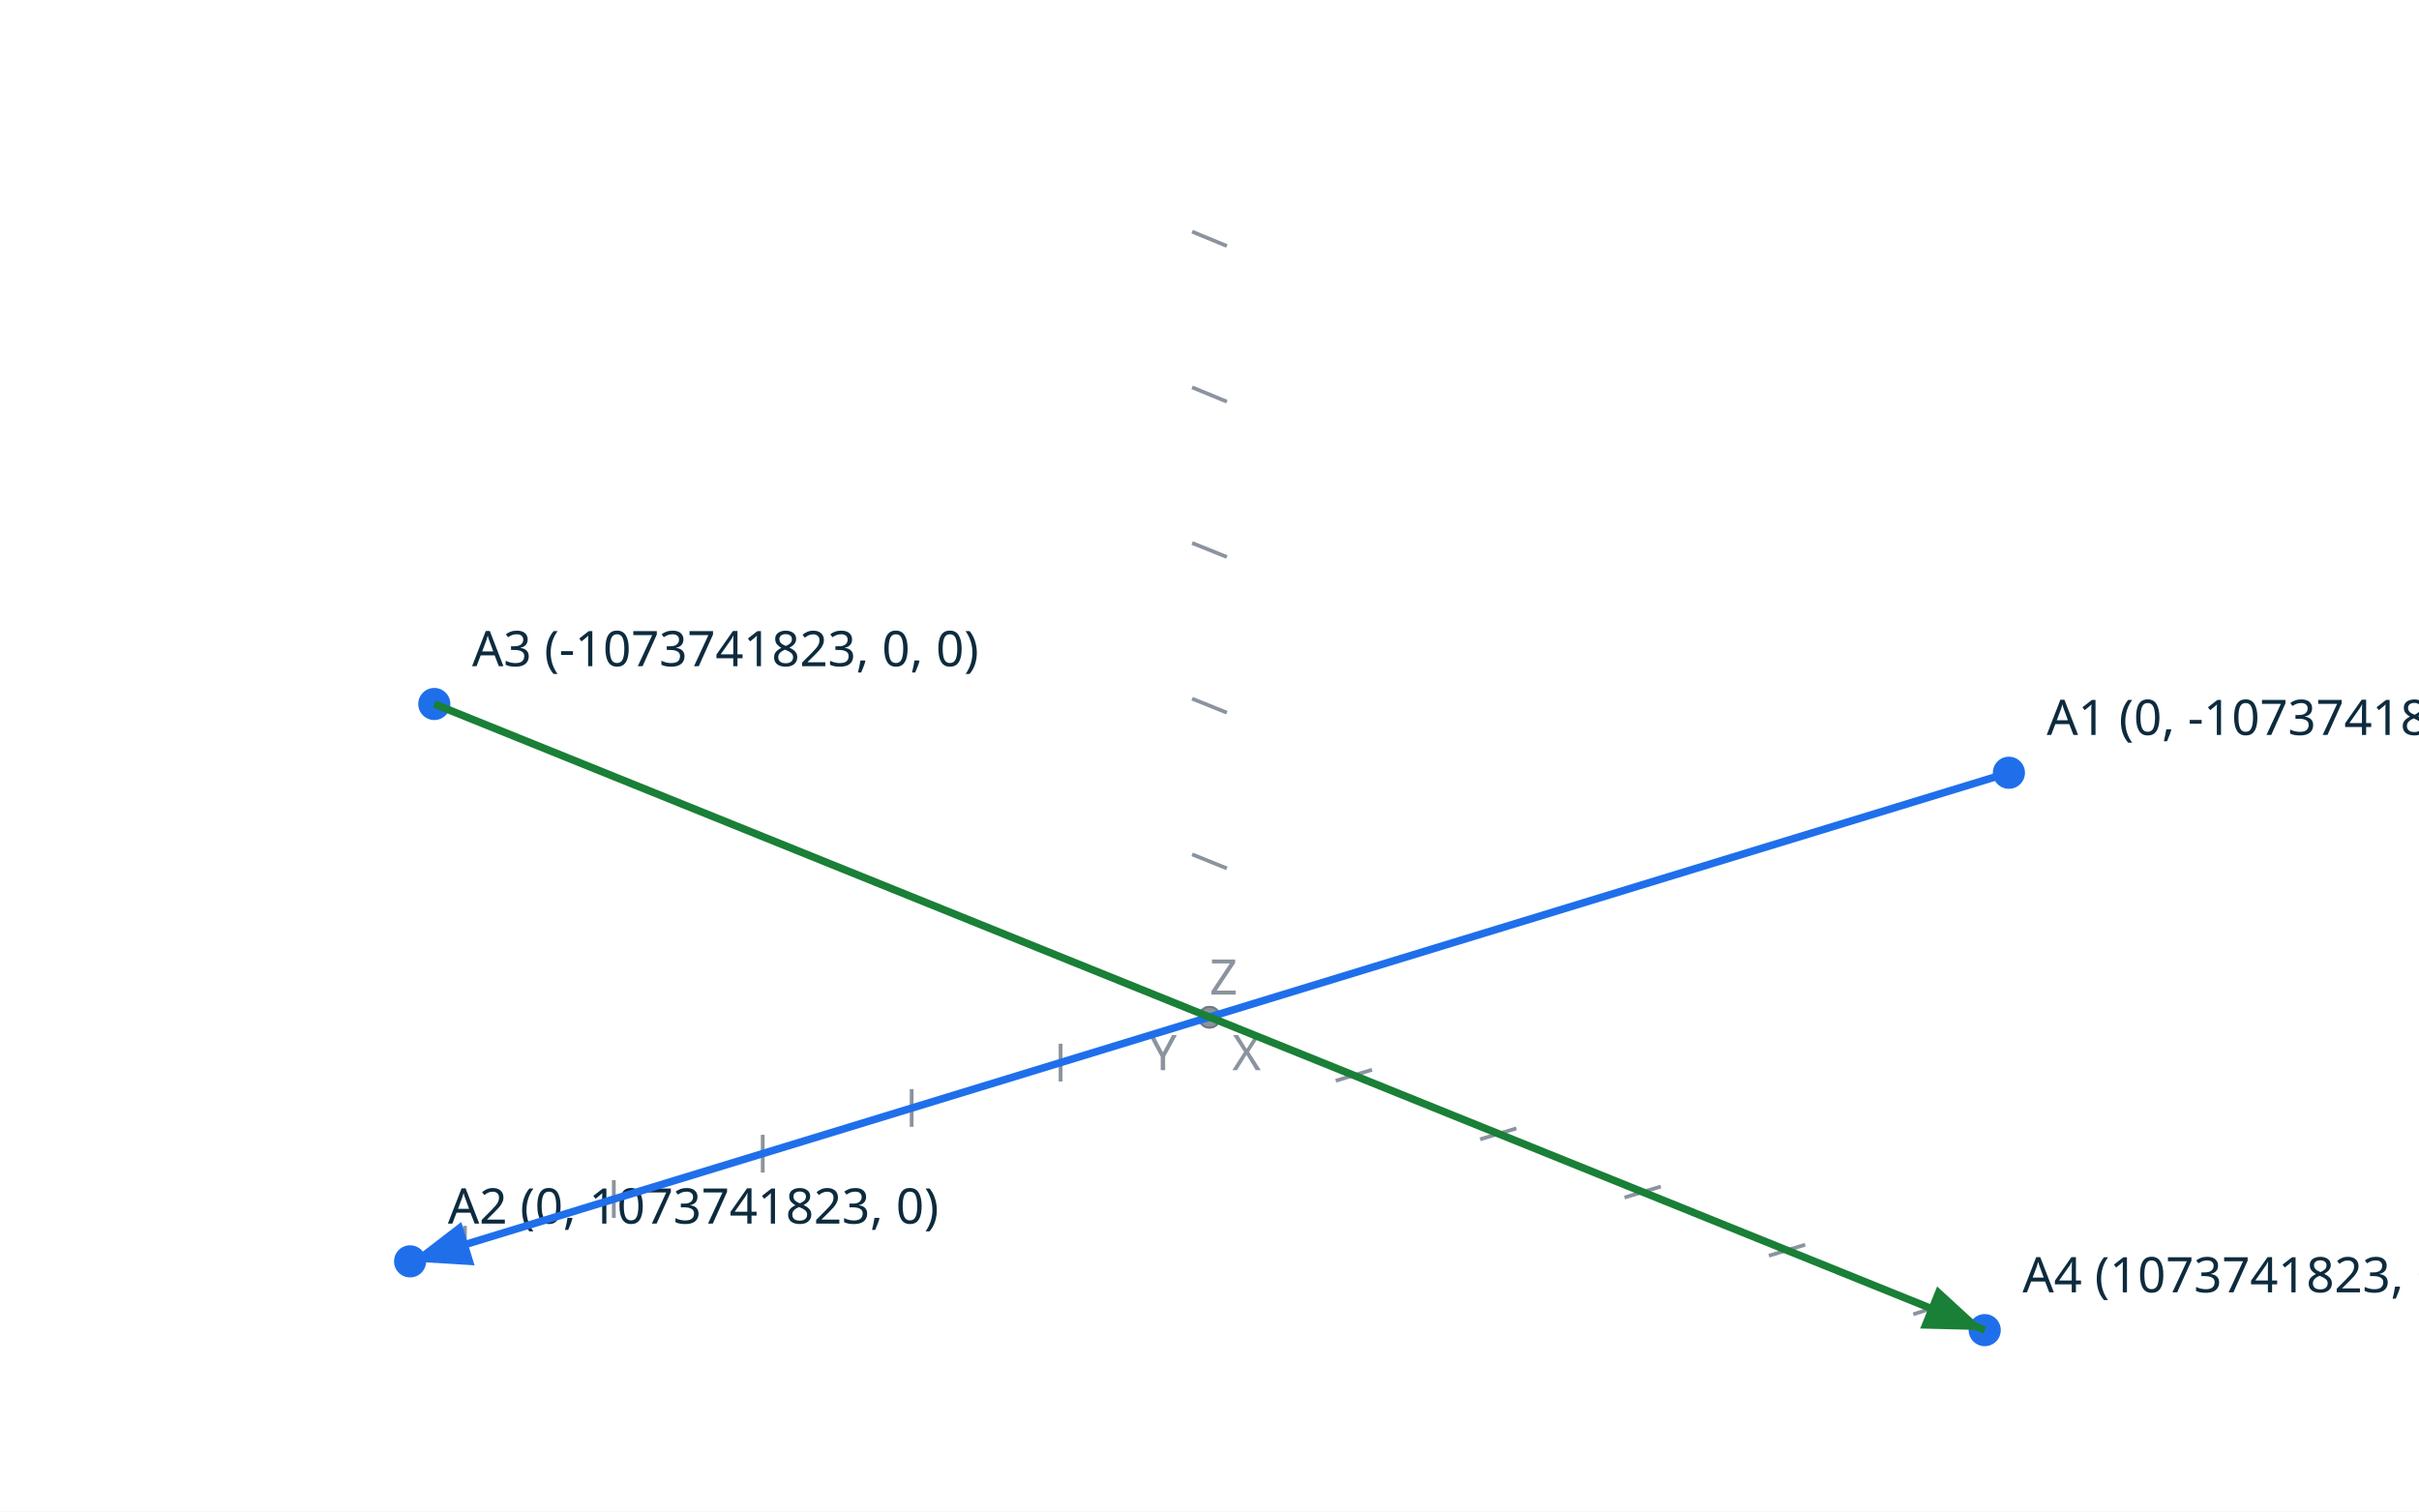
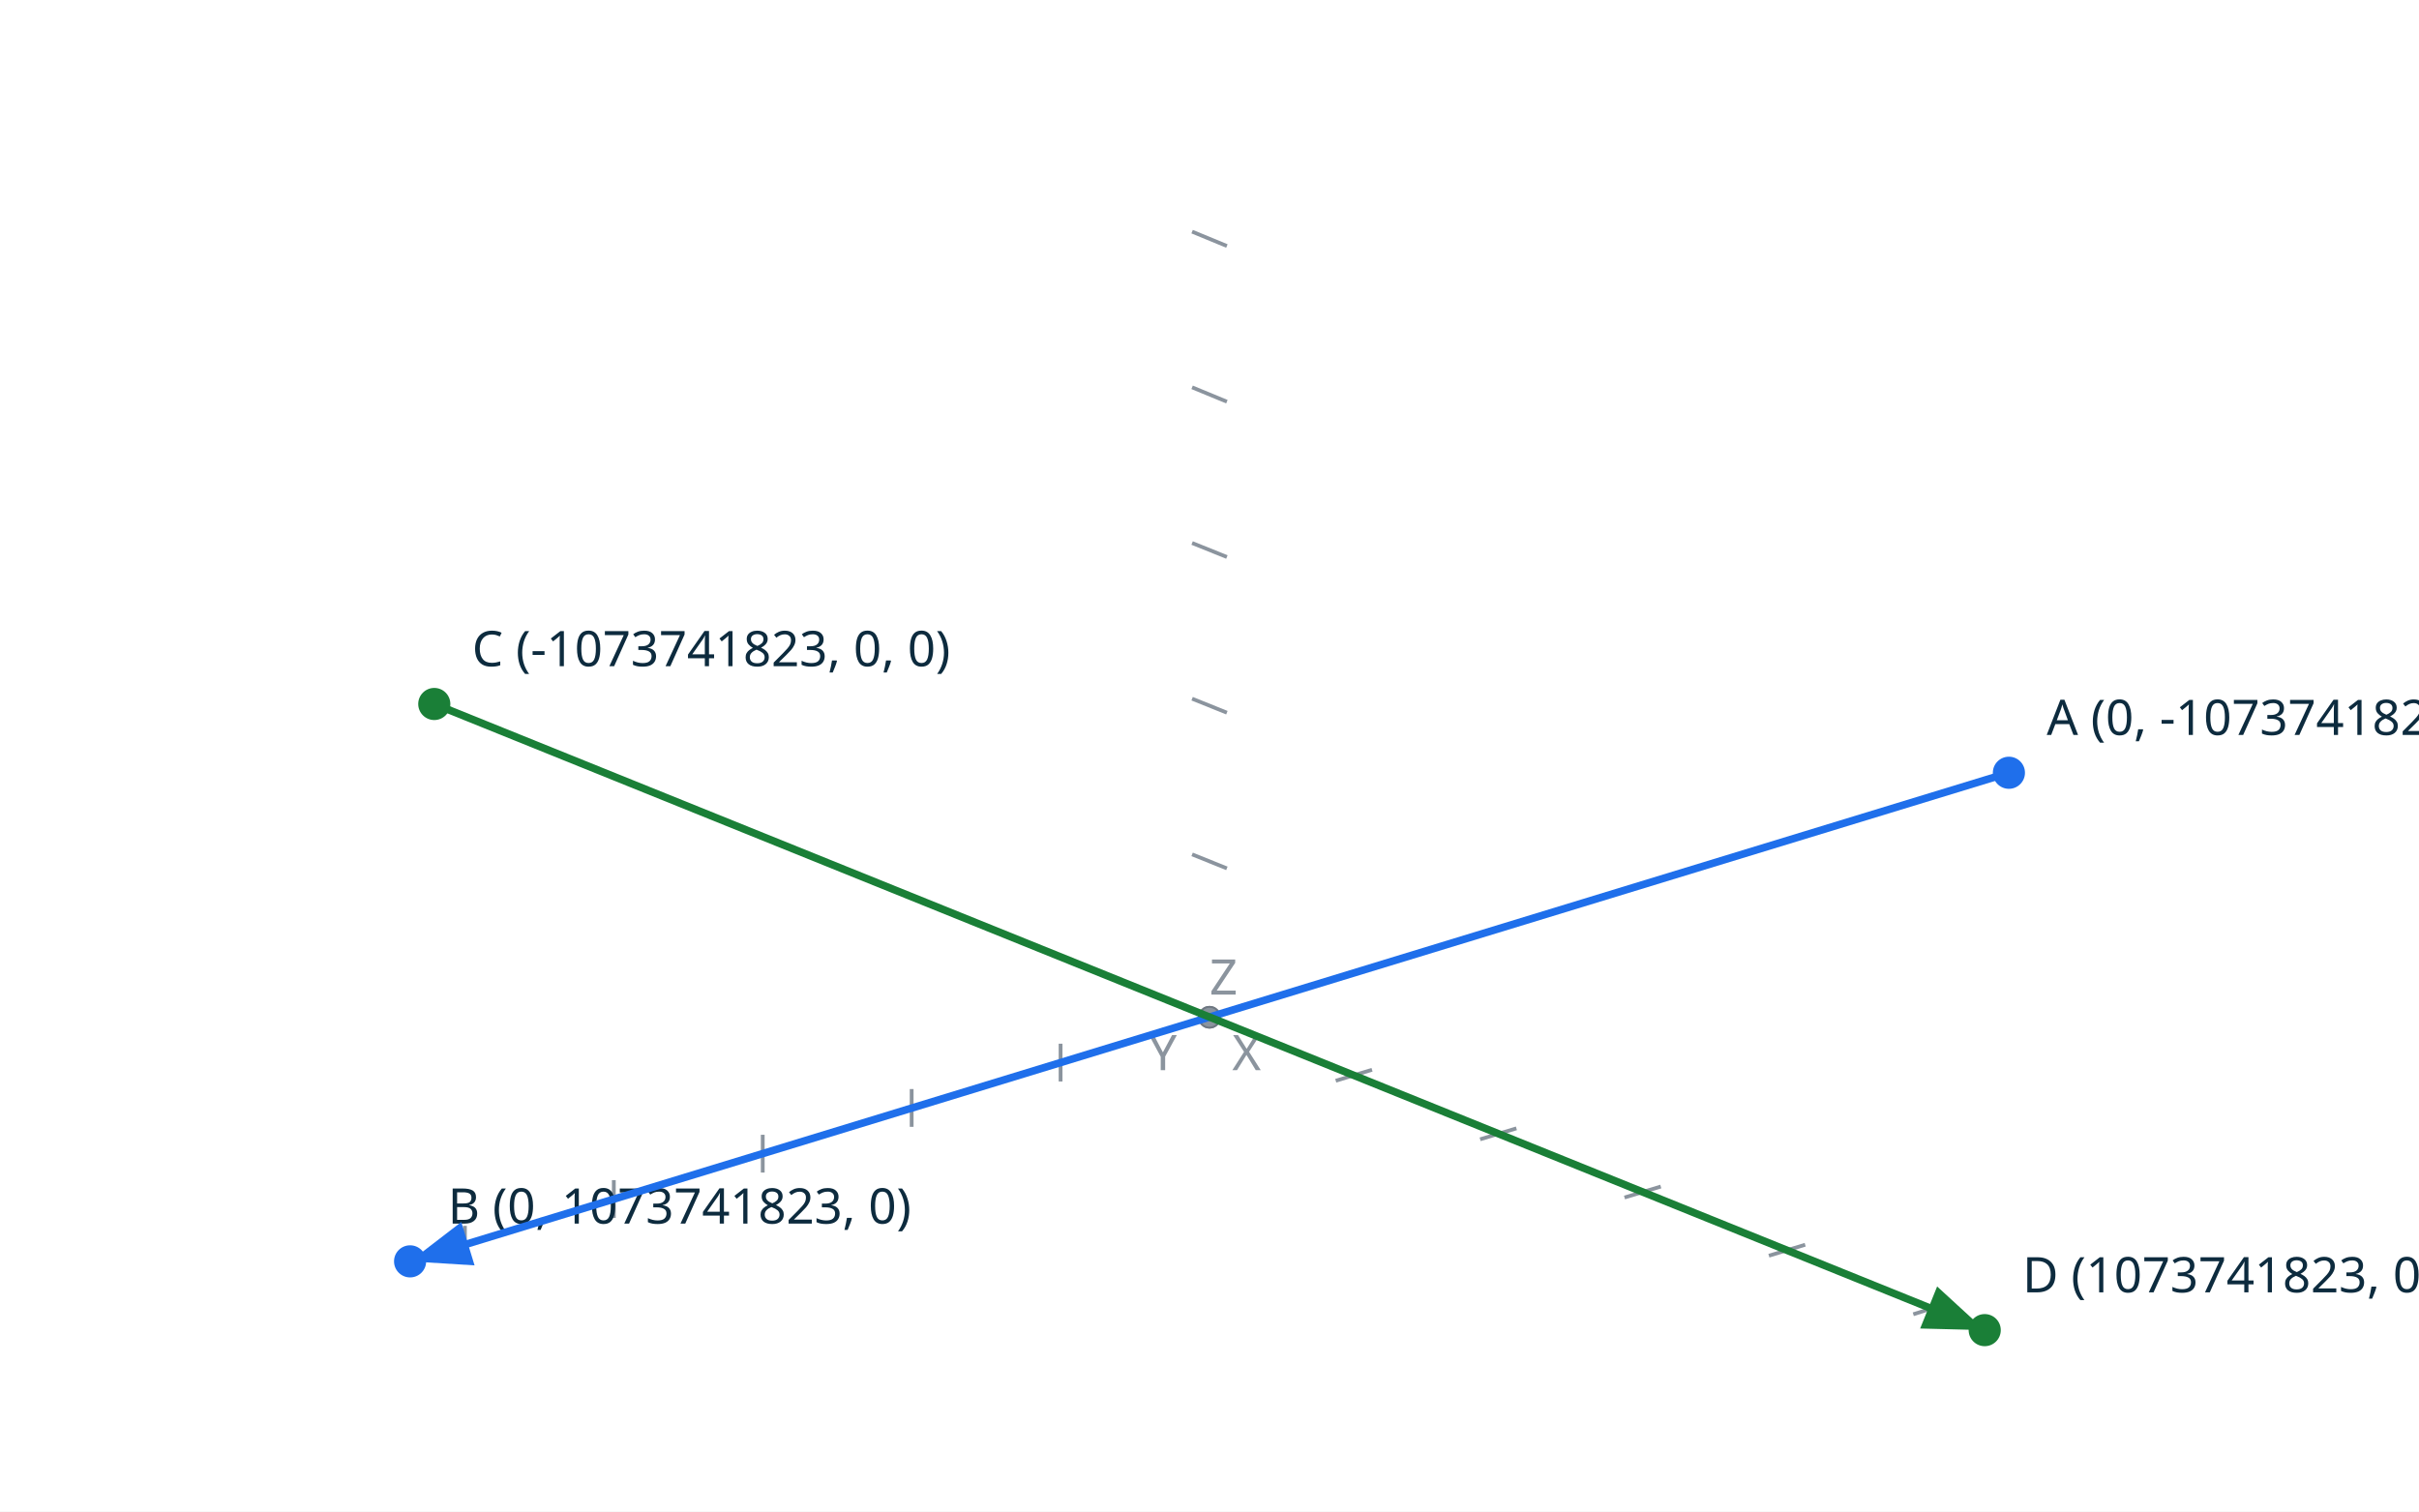
<svg xmlns="http://www.w3.org/2000/svg" viewBox="0 0 640 400" width="640" height="400">
  <rect width="640" height="400" fill="#ffffff" />
  <line x1="320.0" y1="269.2" x2="531.5" y2="204.5" stroke="#6e7781" stroke-width="1.0" stroke-dasharray="4 3" />
  <circle cx="320.0" cy="269.2" r="2.5" fill="#ffffff" stroke="#6e7781" stroke-width="1.0" />
  <circle cx="531.5" cy="204.5" r="2.5" fill="#ffffff" stroke="#6e7781" stroke-width="1.0" />
  <line x1="320.0" y1="269.2" x2="108.5" y2="333.8" stroke="#6e7781" stroke-width="1.0" stroke-dasharray="4 3" />
  <circle cx="320.0" cy="269.2" r="2.5" fill="#ffffff" stroke="#6e7781" stroke-width="1.0" />
  <circle cx="108.5" cy="333.8" r="2.5" fill="#ffffff" stroke="#6e7781" stroke-width="1.0" />
  <line x1="320.0" y1="269.2" x2="114.9" y2="186.3" stroke="#6e7781" stroke-width="1.0" stroke-dasharray="4 3" />
  <circle cx="114.9" cy="186.3" r="2.5" fill="#ffffff" stroke="#6e7781" stroke-width="1.0" />
  <circle cx="114.9" cy="186.3" r="2.5" fill="#ffffff" stroke="#6e7781" stroke-width="1.0" />
  <line x1="320.0" y1="269.2" x2="525.1" y2="352.0" stroke="#6e7781" stroke-width="1.0" stroke-dasharray="4 3" />
  <circle cx="525.1" cy="352.0" r="2.5" fill="#ffffff" stroke="#6e7781" stroke-width="1.0" />
  <circle cx="525.1" cy="352.0" r="2.5" fill="#ffffff" stroke="#6e7781" stroke-width="1.0" />
  <line x1="320.0" y1="269.2" x2="320.0" y2="269.2" stroke="#8b949e" stroke-width="1.0" stroke-dasharray="4 3" />
  <text x="326.0" y="283.2" fill="#8b949e" font-family="sans-serif" font-size="13">X</text>
  <line x1="320.0" y1="269.2" x2="320.0" y2="269.2" stroke="#8b949e" stroke-width="1.0" stroke-dasharray="4 3" />
  <text x="304.0" y="283.2" fill="#8b949e" font-family="sans-serif" font-size="13">Y</text>
  <line x1="320.0" y1="269.2" x2="320.0" y2="269.2" stroke="#8b949e" stroke-width="1.0" stroke-dasharray="4 3" />
  <text x="320.0" y="263.2" fill="#8b949e" font-family="sans-serif" font-size="13">Z</text>
  <circle cx="320.0" cy="269.2" r="2.5" fill="#8b949e" />
  <line x1="363.0" y1="283.1" x2="353.4" y2="286.0" stroke="#8b949e" stroke-width="1.0" />
  <line x1="401.2" y1="298.6" x2="391.6" y2="301.5" stroke="#8b949e" stroke-width="1.0" />
  <line x1="439.4" y1="314.0" x2="429.8" y2="316.9" stroke="#8b949e" stroke-width="1.0" />
  <line x1="477.6" y1="329.4" x2="468.0" y2="332.3" stroke="#8b949e" stroke-width="1.0" />
  <line x1="515.7" y1="344.8" x2="506.2" y2="347.8" stroke="#8b949e" stroke-width="1.0" />
  <line x1="280.6" y1="286.2" x2="280.6" y2="276.2" stroke="#8b949e" stroke-width="1.0" />
  <line x1="241.2" y1="298.2" x2="241.2" y2="288.2" stroke="#8b949e" stroke-width="1.0" />
  <line x1="201.8" y1="310.3" x2="201.8" y2="300.3" stroke="#8b949e" stroke-width="1.0" />
  <line x1="162.4" y1="322.3" x2="162.4" y2="312.3" stroke="#8b949e" stroke-width="1.0" />
  <line x1="123.0" y1="334.4" x2="123.0" y2="324.4" stroke="#8b949e" stroke-width="1.0" />
  <line x1="315.4" y1="226.1" x2="324.6" y2="229.8" stroke="#8b949e" stroke-width="1.0" />
  <line x1="315.4" y1="184.9" x2="324.6" y2="188.6" stroke="#8b949e" stroke-width="1.0" />
  <line x1="315.4" y1="143.7" x2="324.6" y2="147.4" stroke="#8b949e" stroke-width="1.0" />
  <line x1="315.4" y1="102.5" x2="324.6" y2="106.3" stroke="#8b949e" stroke-width="1.0" />
  <line x1="315.4" y1="61.3" x2="324.6" y2="65.1" stroke="#8b949e" stroke-width="1.0" />
  <circle cx="531.5" cy="204.5" r="5.0" fill="#1f6feb" stroke="#ffffff" stroke-width="1.5" />
-   <text x="541.5" y="194.5" fill="#0d2b3e" font-family="sans-serif" font-size="13">A1 (0, -1073741823, 0)</text>
+   <text x="541.5" y="194.5" fill="#0d2b3e" font-family="sans-serif" font-size="13">A (0, -1073741823, 0)</text>
  <circle cx="108.5" cy="333.8" r="5.0" fill="#1f6feb" stroke="#ffffff" stroke-width="1.5" />
-   <text x="118.5" y="323.8" fill="#0d2b3e" font-family="sans-serif" font-size="13">A2 (0, 1073741823, 0)</text>
-   <circle cx="114.9" cy="186.3" r="5.0" fill="#1f6feb" stroke="#ffffff" stroke-width="1.5" />
-   <text x="124.9" y="176.3" fill="#0d2b3e" font-family="sans-serif" font-size="13">A3 (-1073741823, 0, 0)</text>
-   <circle cx="525.1" cy="352.0" r="5.0" fill="#1f6feb" stroke="#ffffff" stroke-width="1.5" />
-   <text x="535.1" y="342.0" fill="#0d2b3e" font-family="sans-serif" font-size="13">A4 (1073741823, 0, 0)</text>
+   <text x="118.5" y="323.8" fill="#0d2b3e" font-family="sans-serif" font-size="13">B (0, 1073741823, 0)</text>
+   <circle cx="114.9" cy="186.3" r="5.0" fill="#1a7f37" stroke="#ffffff" stroke-width="1.5" />
+   <text x="124.9" y="176.3" fill="#0d2b3e" font-family="sans-serif" font-size="13">C (-1073741823, 0, 0)</text>
+   <circle cx="525.1" cy="352.0" r="5.0" fill="#1a7f37" stroke="#ffffff" stroke-width="1.5" />
+   <text x="535.1" y="342.0" fill="#0d2b3e" font-family="sans-serif" font-size="13">D (1073741823, 0, 0)</text>
  <defs>
    <marker id="arrow" markerWidth="10" markerHeight="10" refX="8" refY="3" orient="auto">
      <path d="M0,0 L8,3 L0,6 z" fill="#1a7f37" />
    </marker>
    <marker id="arrow1" markerWidth="10" markerHeight="10" refX="8" refY="3" orient="auto">
      <path d="M0,0 L8,3 L0,6 z" fill="#1f6feb" />
    </marker>
    <marker id="arrow2" markerWidth="10" markerHeight="10" refX="8" refY="3" orient="auto">
      <path d="M0,0 L8,3 L0,6 z" fill="#1a7f37" />
    </marker>
  </defs>
  <line x1="531.5" y1="204.5" x2="108.5" y2="333.8" stroke="#1f6feb" stroke-width="2.0" marker-end="url(#arrow1)" />
  <line x1="114.9" y1="186.3" x2="525.1" y2="352.0" stroke="#1a7f37" stroke-width="2.0" marker-end="url(#arrow2)" />
</svg>
